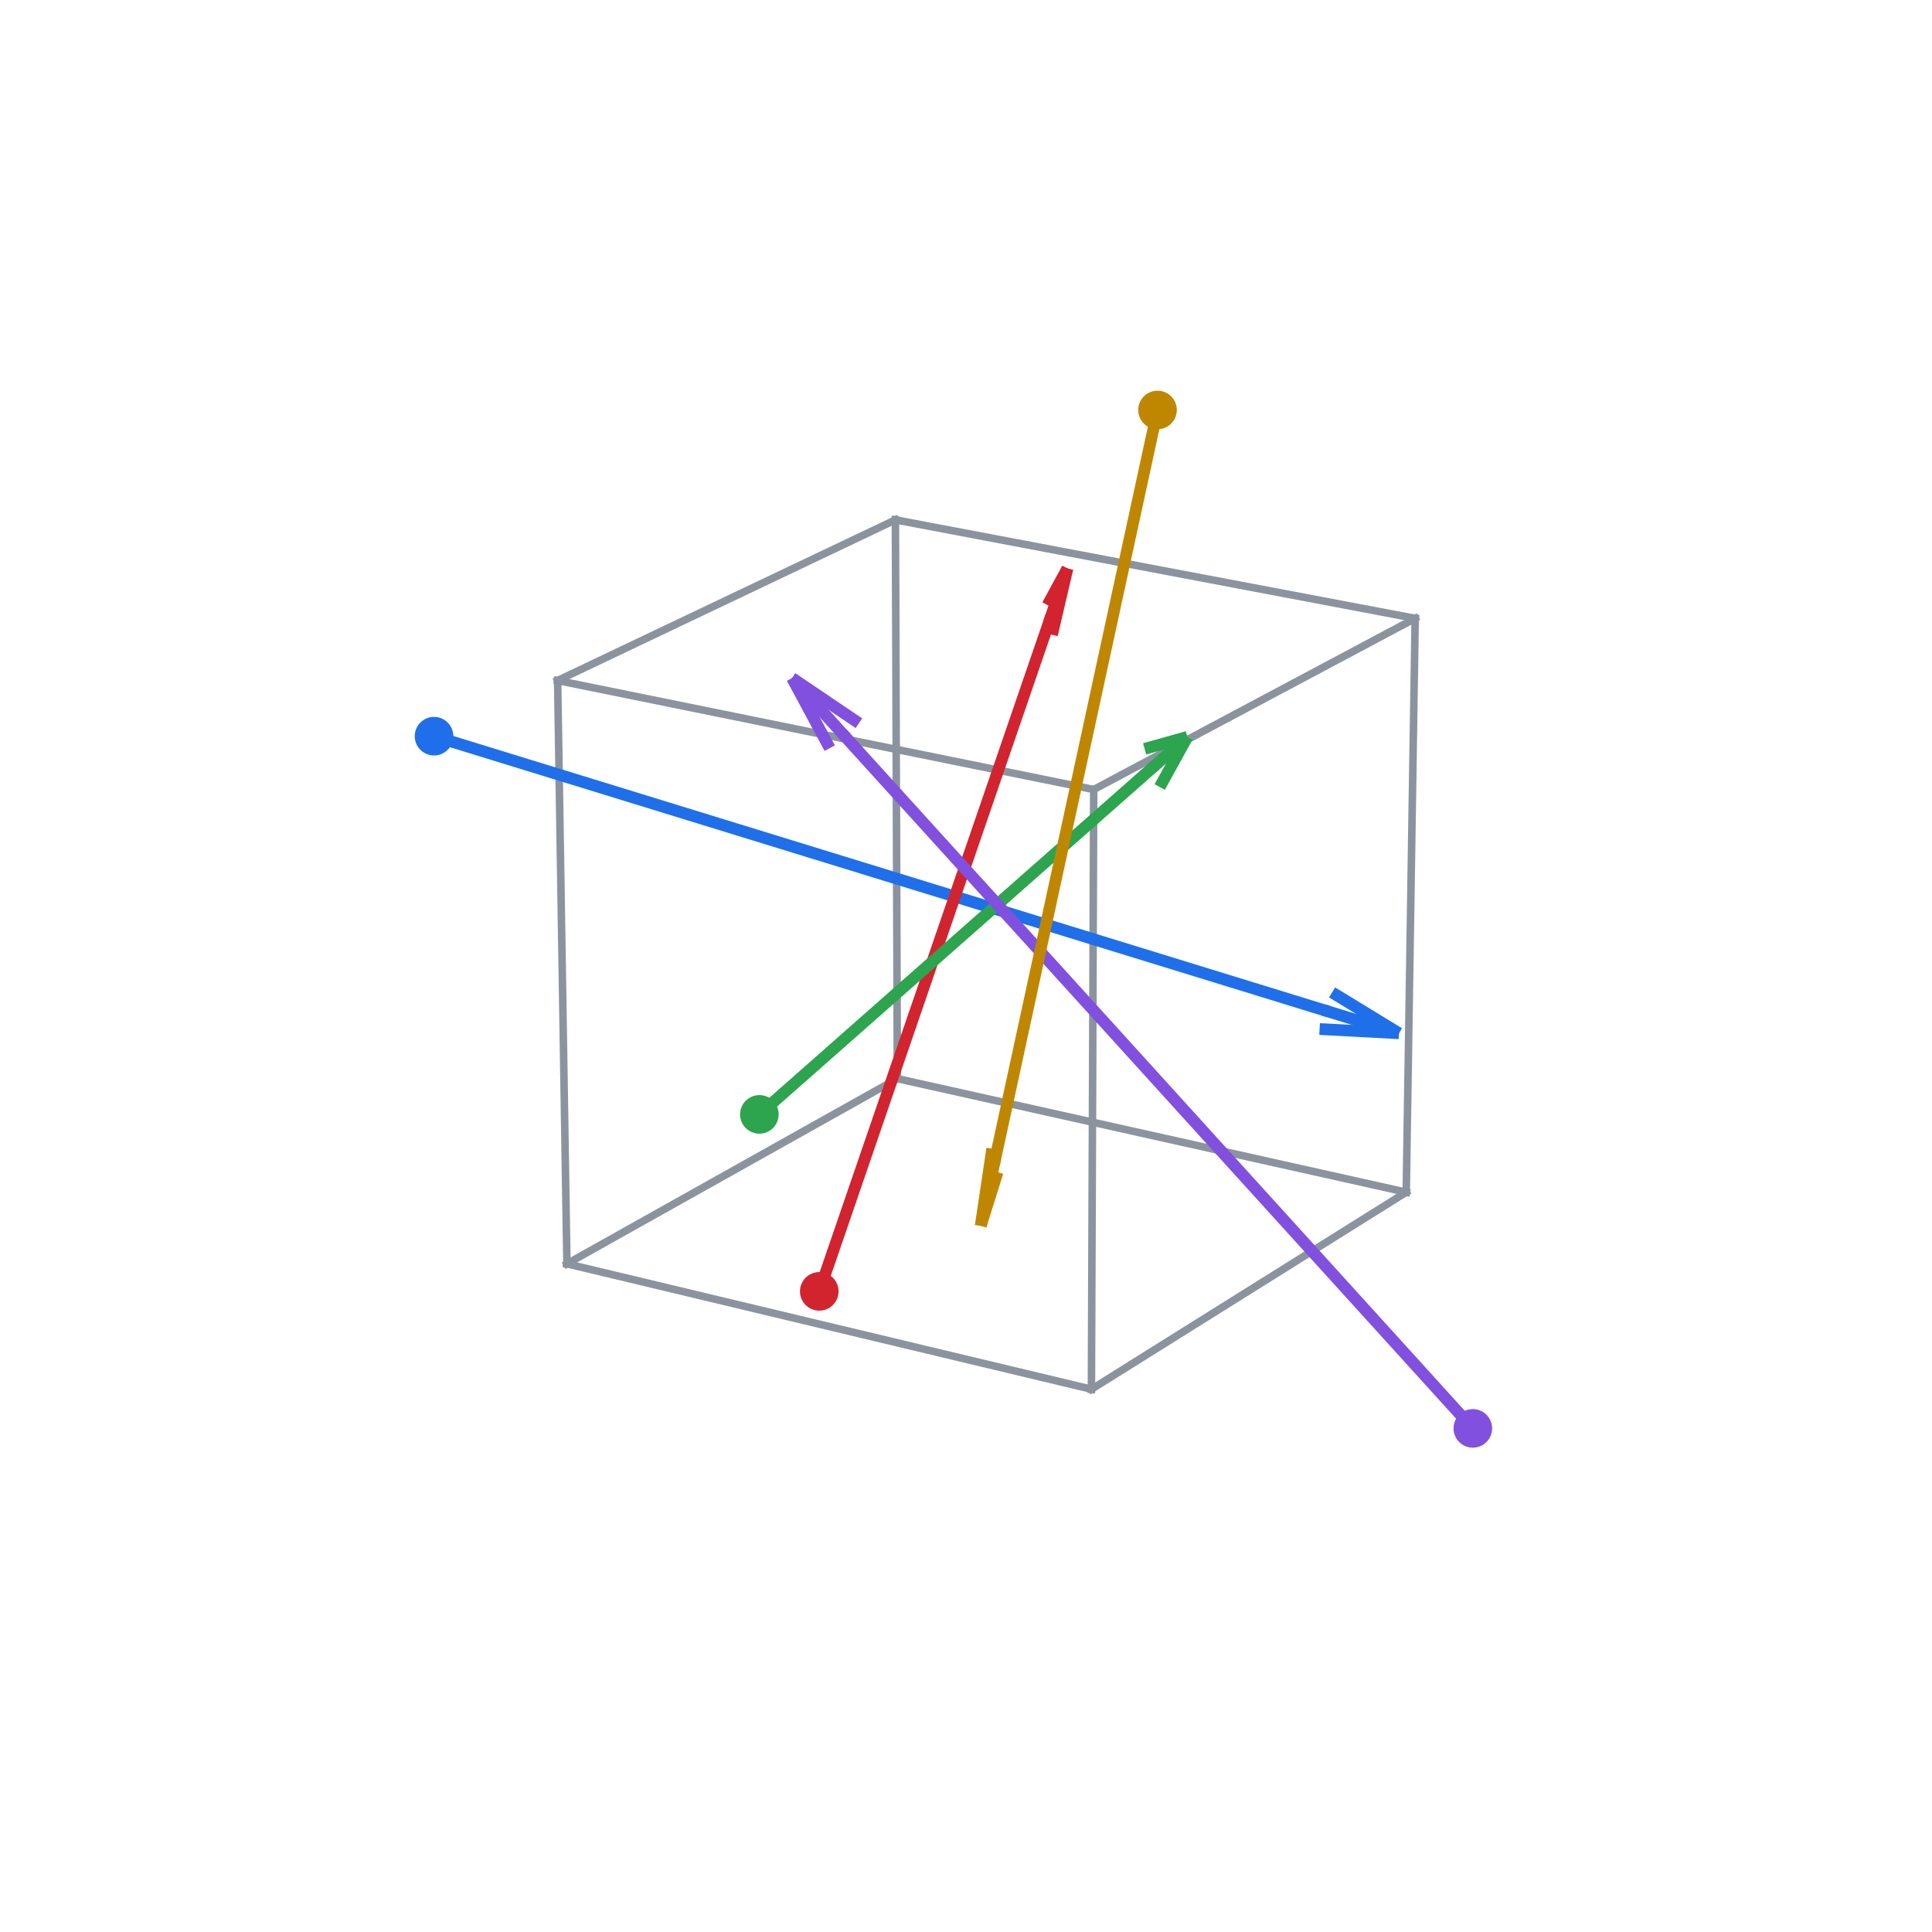
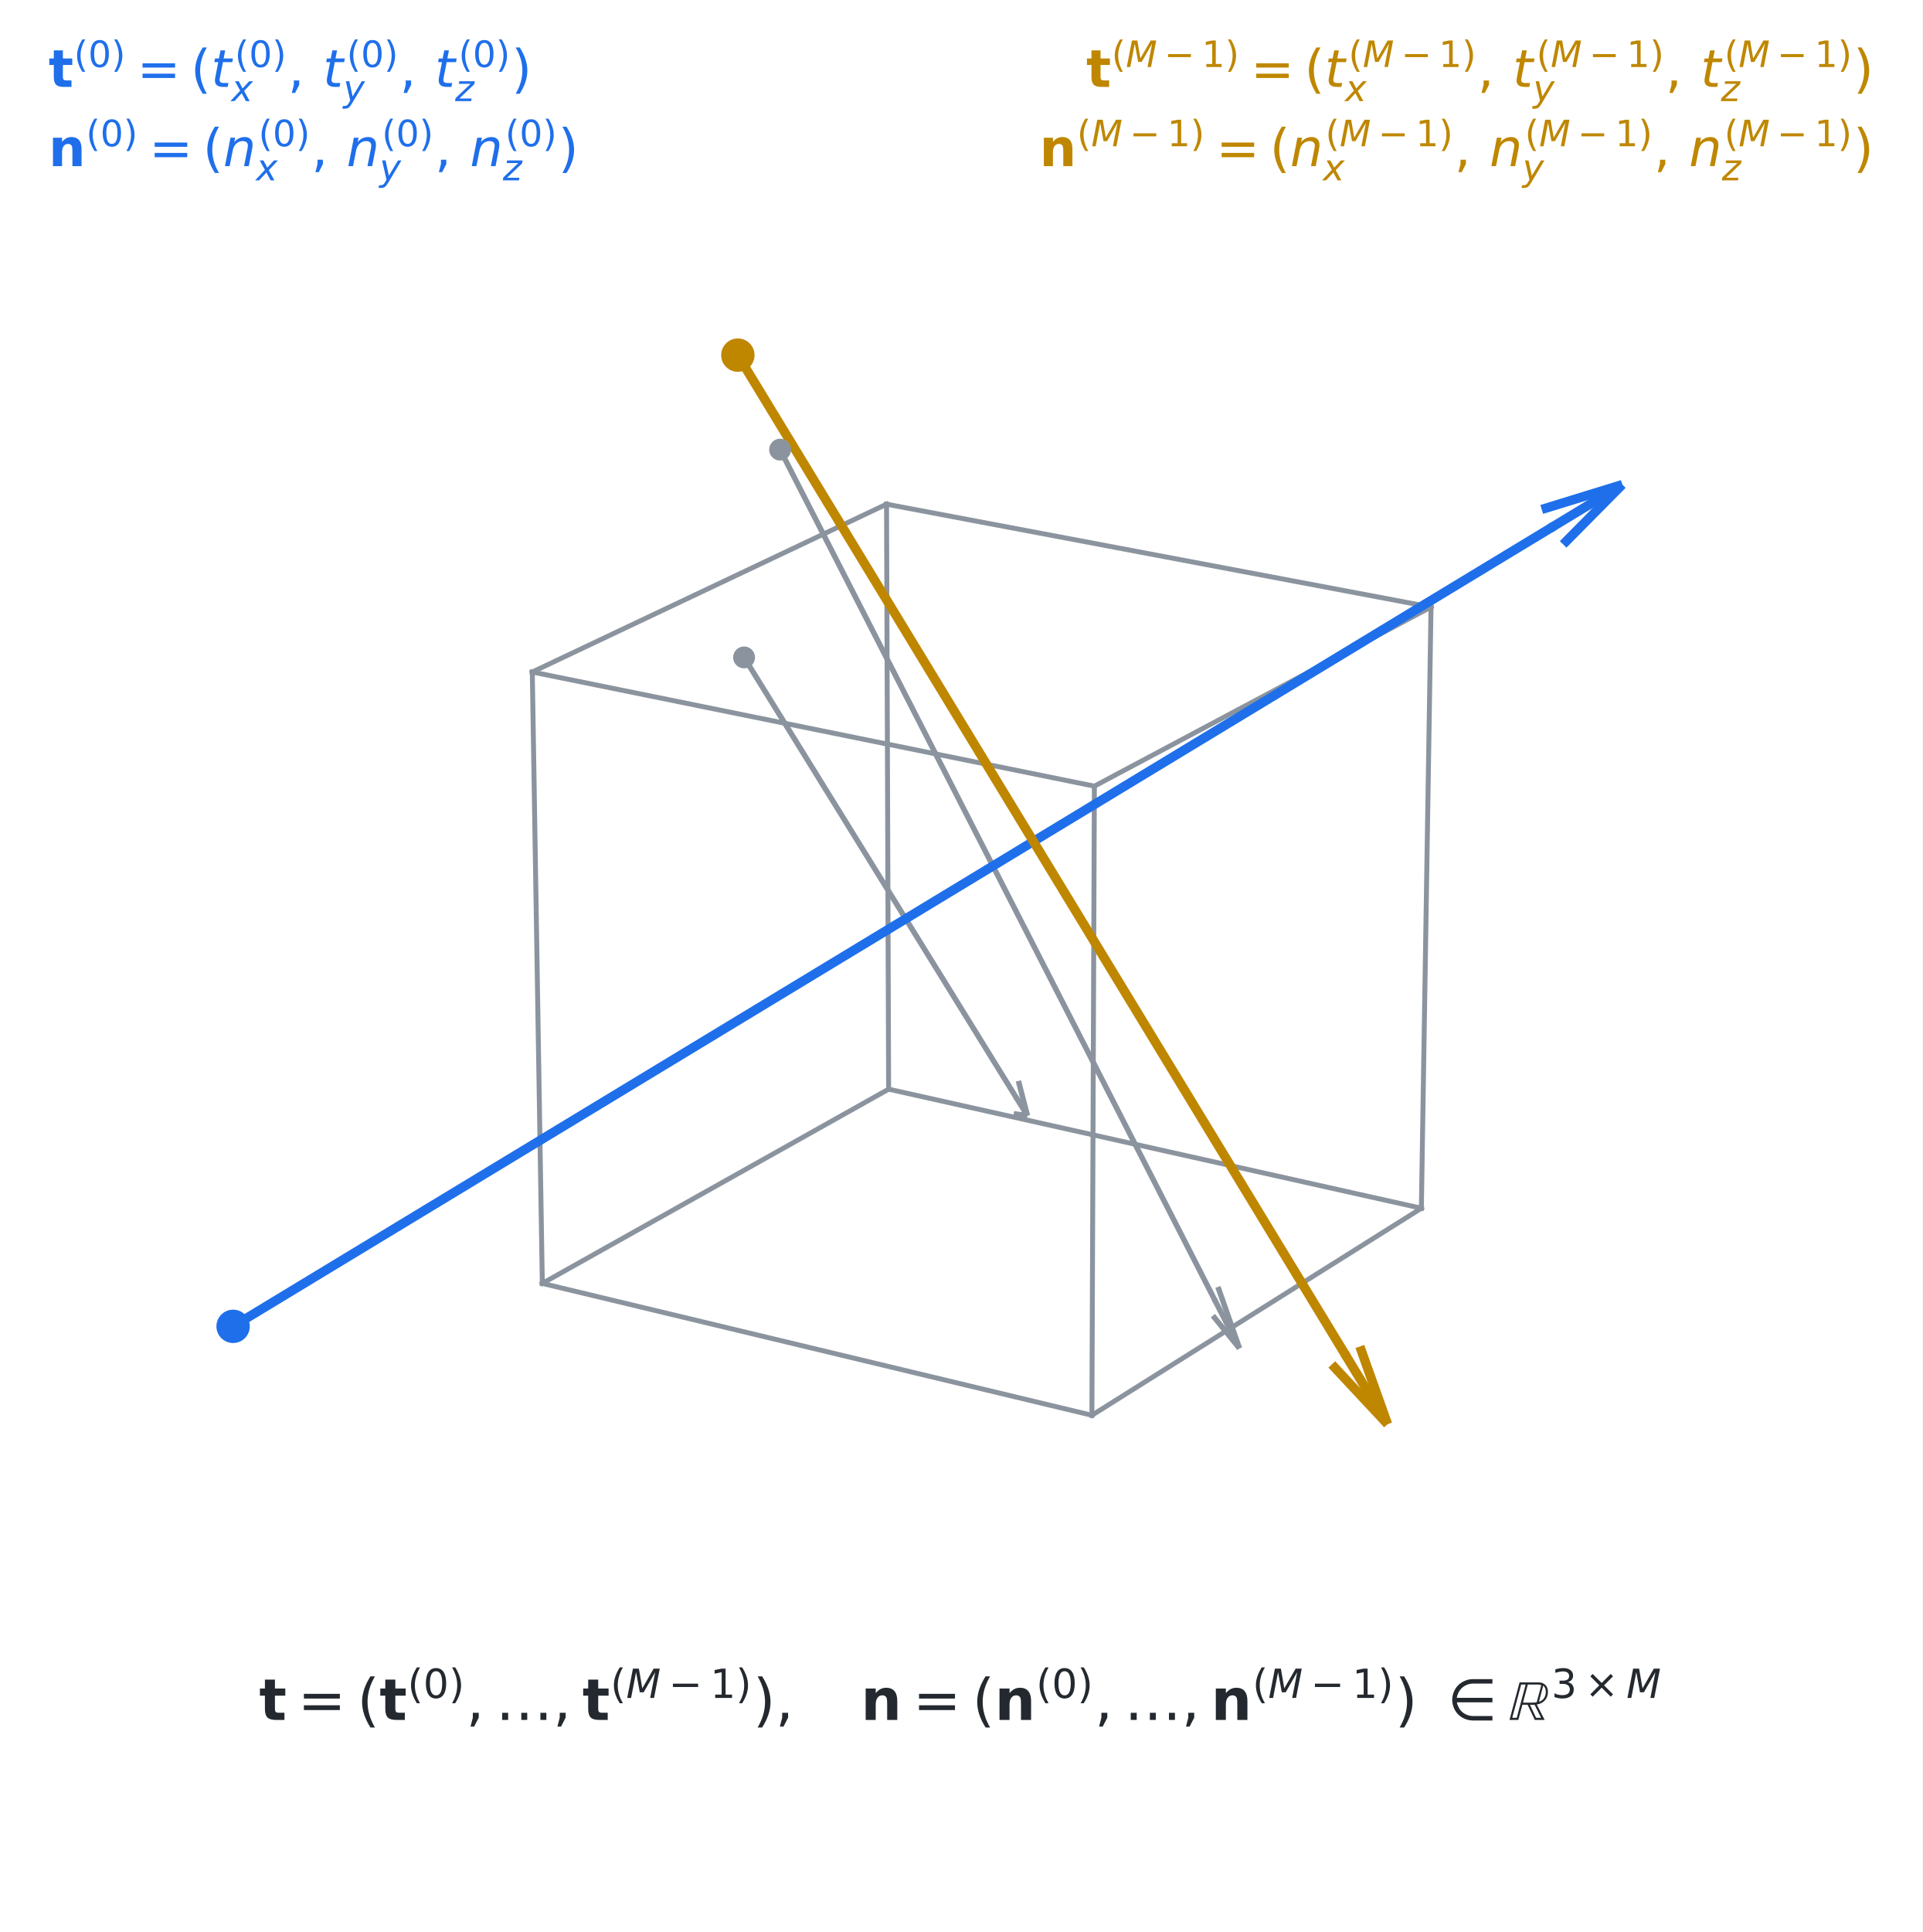
- <svg xmlns="http://www.w3.org/2000/svg" xmlns:xlink="http://www.w3.org/1999/xlink" width="230.616pt" height="230.616pt" viewBox="0 0 230.616 230.616" version="1.1">
+ <svg xmlns="http://www.w3.org/2000/svg" xmlns:xlink="http://www.w3.org/1999/xlink" width="351.36pt" height="353.045pt" viewBox="0 0 351.36 353.045" version="1.1">
  <defs>
    <style type="text/css">*{stroke-linejoin: round; stroke-linecap: butt}</style>
  </defs>
  <g id="figure_1">
    <g id="patch_1">
-       <path d="M 0 230.616  L 230.616 230.616  L 230.616 0  L 0 0  z " style="fill: #ffffff" />
+       <path d="M 0 353.045  L 351.36 353.045  L 351.36 0  L 0 0  z " style="fill: #ffffff" />
    </g>
    <g id="patch_2">
-       <path d="M 7.2 223.416  L 223.416 223.416  L 223.416 7.2  L 7.2 7.2  z " style="fill: #ffffff" />
+       <path d="M 7.2 345.845  L 344.16 345.845  L 344.16 8.885  L 7.2 8.885  z " style="fill: #ffffff" />
    </g>
    <g id="axes_1">
      <g id="line2d_1">
-         <path d="M 67.672 150.856  L 130.279 165.827  " clip-path="url(#p91def1588c)" style="fill: none; stroke: #8b949e; stroke-width: 0.9; stroke-linecap: square" />
+         <path d="M 99.127 234.525  L 199.581 258.623  " clip-path="url(#p00828c016a)" style="fill: none; stroke: #8b949e; stroke-width: 0.9; stroke-linecap: square" />
      </g>
      <g id="line2d_2">
-         <path d="M 67.672 150.856  L 107.114 128.753  " clip-path="url(#p91def1588c)" style="fill: none; stroke: #8b949e; stroke-width: 0.9; stroke-linecap: square" />
+         <path d="M 99.127 234.525  L 162.426 199.031  " clip-path="url(#p00828c016a)" style="fill: none; stroke: #8b949e; stroke-width: 0.9; stroke-linecap: square" />
      </g>
      <g id="line2d_3">
-         <path d="M 67.672 150.856  L 66.562 81.232  " clip-path="url(#p91def1588c)" style="fill: none; stroke: #8b949e; stroke-width: 0.9; stroke-linecap: square" />
+         <path d="M 99.127 234.525  L 97.294 122.8  " clip-path="url(#p00828c016a)" style="fill: none; stroke: #8b949e; stroke-width: 0.9; stroke-linecap: square" />
      </g>
      <g id="line2d_4">
-         <path d="M 66.562 81.232  L 130.552 94.244  " clip-path="url(#p91def1588c)" style="fill: none; stroke: #8b949e; stroke-width: 0.9; stroke-linecap: square" />
+         <path d="M 97.294 122.8  L 200.033 143.659  " clip-path="url(#p00828c016a)" style="fill: none; stroke: #8b949e; stroke-width: 0.9; stroke-linecap: square" />
      </g>
      <g id="line2d_5">
-         <path d="M 66.562 81.232  L 106.882 62.054  " clip-path="url(#p91def1588c)" style="fill: none; stroke: #8b949e; stroke-width: 0.9; stroke-linecap: square" />
+         <path d="M 97.294 122.8  L 162.043 92.134  " clip-path="url(#p00828c016a)" style="fill: none; stroke: #8b949e; stroke-width: 0.9; stroke-linecap: square" />
      </g>
      <g id="line2d_6">
-         <path d="M 107.114 128.753  L 106.882 62.054  " clip-path="url(#p91def1588c)" style="fill: none; stroke: #8b949e; stroke-width: 0.9; stroke-linecap: square" />
+         <path d="M 162.426 199.031  L 162.043 92.134  " clip-path="url(#p00828c016a)" style="fill: none; stroke: #8b949e; stroke-width: 0.9; stroke-linecap: square" />
      </g>
      <g id="line2d_7">
-         <path d="M 107.114 128.753  L 167.857 142.31  " clip-path="url(#p91def1588c)" style="fill: none; stroke: #8b949e; stroke-width: 0.9; stroke-linecap: square" />
+         <path d="M 162.426 199.031  L 259.802 220.79  " clip-path="url(#p00828c016a)" style="fill: none; stroke: #8b949e; stroke-width: 0.9; stroke-linecap: square" />
      </g>
      <g id="line2d_8">
-         <path d="M 130.279 165.827  L 167.857 142.31  " clip-path="url(#p91def1588c)" style="fill: none; stroke: #8b949e; stroke-width: 0.9; stroke-linecap: square" />
+         <path d="M 199.581 258.623  L 259.802 220.79  " clip-path="url(#p00828c016a)" style="fill: none; stroke: #8b949e; stroke-width: 0.9; stroke-linecap: square" />
      </g>
      <g id="line2d_9">
-         <path d="M 130.279 165.827  L 130.552 94.244  " clip-path="url(#p91def1588c)" style="fill: none; stroke: #8b949e; stroke-width: 0.9; stroke-linecap: square" />
+         <path d="M 199.581 258.623  L 200.033 143.659  " clip-path="url(#p00828c016a)" style="fill: none; stroke: #8b949e; stroke-width: 0.9; stroke-linecap: square" />
      </g>
      <g id="line2d_10">
-         <path d="M 106.882 62.054  L 168.925 73.812  " clip-path="url(#p91def1588c)" style="fill: none; stroke: #8b949e; stroke-width: 0.9; stroke-linecap: square" />
+         <path d="M 162.043 92.134  L 261.566 110.925  " clip-path="url(#p00828c016a)" style="fill: none; stroke: #8b949e; stroke-width: 0.9; stroke-linecap: square" />
      </g>
      <g id="line2d_11">
-         <path d="M 130.552 94.244  L 168.925 73.812  " clip-path="url(#p91def1588c)" style="fill: none; stroke: #8b949e; stroke-width: 0.9; stroke-linecap: square" />
+         <path d="M 200.033 143.659  L 261.566 110.925  " clip-path="url(#p00828c016a)" style="fill: none; stroke: #8b949e; stroke-width: 0.9; stroke-linecap: square" />
      </g>
      <g id="line2d_12">
-         <path d="M 167.857 142.31  L 168.925 73.812  " clip-path="url(#p91def1588c)" style="fill: none; stroke: #8b949e; stroke-width: 0.9; stroke-linecap: square" />
+         <path d="M 259.802 220.79  L 261.566 110.925  " clip-path="url(#p00828c016a)" style="fill: none; stroke: #8b949e; stroke-width: 0.9; stroke-linecap: square" />
+       </g>
+       <g id="Line3DCollection_1">
+         <path d="M 187.795 203.877  L 185.648 200.405  " clip-path="url(#p00828c016a)" style="fill: none; stroke: #8b949e" />
+         <path d="M 187.795 203.877  L 185.294 203.53  " clip-path="url(#p00828c016a)" style="fill: none; stroke: #8b949e" />
+         <path d="M 187.795 203.877  L 186.148 197.521  " clip-path="url(#p00828c016a)" style="fill: none; stroke: #8b949e" />
+       </g>
+       <g id="line2d_13">
+         <path d="M 142.591 82.164  L 222.003 237.491  " clip-path="url(#p00828c016a)" style="fill: none; stroke: #8b949e; stroke-linecap: square" />
+       </g>
+       <g id="line2d_14">
+         <path d="M 136.007 120.134  L 185.648 200.405  " clip-path="url(#p00828c016a)" style="fill: none; stroke: #8b949e; stroke-linecap: square" />
+       </g>
+       <g id="line2d_15">
+         <path d="M 42.607 242.37  L 283.311 96.56  " clip-path="url(#p00828c016a)" style="fill: none; stroke: #1f6feb; stroke-width: 1.7; stroke-linecap: square" />
+       </g>
+       <g id="line2d_16">
+         <path d="M 134.867 64.896  L 245.721 247.249  " clip-path="url(#p00828c016a)" style="fill: none; stroke: #bf8700; stroke-width: 1.7; stroke-linecap: square" />
+       </g>
+       <g id="text_1">
+         <g style="fill: #1f6feb" transform="translate(8.8848 15.94) scale(0.095 -0.095)">
+           <defs>
+             <path id="DejaVuSans-Bold-74" d="M 1759 4494  L 1759 3500  L 2913 3500  L 2913 2700  L 1759 2700  L 1759 1216  Q 1759 972 1856 886  Q 1953 800 2241 800  L 2816 800  L 2816 0  L 1856 0  Q 1194 0 917 276  Q 641 553 641 1216  L 641 2700  L 84 2700  L 84 3500  L 641 3500  L 641 4494  L 1759 4494  z " transform="scale(0.015625)" />
+             <path id="DejaVuSans-28" d="M 1984 4856  Q 1566 4138 1362 3434  Q 1159 2731 1159 2009  Q 1159 1288 1364 580  Q 1569 -128 1984 -844  L 1484 -844  Q 1016 -109 783 600  Q 550 1309 550 2009  Q 550 2706 781 3412  Q 1013 4119 1484 4856  L 1984 4856  z " transform="scale(0.015625)" />
+             <path id="DejaVuSans-30" d="M 2034 4250  Q 1547 4250 1301 3770  Q 1056 3291 1056 2328  Q 1056 1369 1301 889  Q 1547 409 2034 409  Q 2525 409 2770 889  Q 3016 1369 3016 2328  Q 3016 3291 2770 3770  Q 2525 4250 2034 4250  z M 2034 4750  Q 2819 4750 3233 4129  Q 3647 3509 3647 2328  Q 3647 1150 3233 529  Q 2819 -91 2034 -91  Q 1250 -91 836 529  Q 422 1150 422 2328  Q 422 3509 836 4129  Q 1250 4750 2034 4750  z " transform="scale(0.015625)" />
+             <path id="DejaVuSans-29" d="M 513 4856  L 1013 4856  Q 1481 4119 1714 3412  Q 1947 2706 1947 2009  Q 1947 1309 1714 600  Q 1481 -109 1013 -844  L 513 -844  Q 928 -128 1133 580  Q 1338 1288 1338 2009  Q 1338 2731 1133 3434  Q 928 4138 513 4856  z " transform="scale(0.015625)" />
+             <path id="DejaVuSans-3d" d="M 678 2906  L 4684 2906  L 4684 2381  L 678 2381  L 678 2906  z M 678 1631  L 4684 1631  L 4684 1100  L 678 1100  L 678 1631  z " transform="scale(0.015625)" />
+             <path id="DejaVuSans-Oblique-74" d="M 2706 3500  L 2619 3053  L 1472 3053  L 1100 1153  Q 1081 1047 1072 975  Q 1063 903 1063 863  Q 1063 663 1183 572  Q 1303 481 1569 481  L 2150 481  L 2053 0  L 1503 0  Q 991 0 739 200  Q 488 400 488 806  Q 488 878 497 964  Q 506 1050 525 1153  L 897 3053  L 409 3053  L 500 3500  L 978 3500  L 1172 4494  L 1747 4494  L 1556 3500  L 2706 3500  z " transform="scale(0.015625)" />
+             <path id="DejaVuSans-Oblique-78" d="M 3841 3500  L 2234 1784  L 3219 0  L 2559 0  L 1819 1388  L 531 0  L -166 0  L 1556 1844  L 641 3500  L 1300 3500  L 1972 2234  L 3144 3500  L 3841 3500  z " transform="scale(0.015625)" />
+             <path id="DejaVuSans-2c" d="M 750 794  L 1409 794  L 1409 256  L 897 -744  L 494 -744  L 750 256  L 750 794  z " transform="scale(0.015625)" />
+             <path id="DejaVuSans-Oblique-79" d="M 1588 -325  Q 1188 -997 936 -1164  Q 684 -1331 294 -1331  L -159 -1331  L -63 -850  L 269 -850  Q 509 -850 678 -719  Q 847 -588 1056 -206  L 1234 128  L 459 3500  L 1069 3500  L 1650 819  L 3256 3500  L 3859 3500  L 1588 -325  z " transform="scale(0.015625)" />
+             <path id="DejaVuSans-Oblique-7a" d="M 744 3500  L 3475 3500  L 3372 2975  L 738 459  L 2913 459  L 2822 0  L -19 0  L 84 525  L 2719 3041  L 653 3041  L 744 3500  z " transform="scale(0.015625)" />
+           </defs>
+           <use xlink:href="#DejaVuSans-Bold-74" transform="translate(0 0.60625)" />
+           <use xlink:href="#DejaVuSans-28" transform="translate(48.75977 38.8875) scale(0.7)" />
+           <use xlink:href="#DejaVuSans-30" transform="translate(76.06934 38.8875) scale(0.7)" />
+           <use xlink:href="#DejaVuSans-29" transform="translate(120.6055 38.8875) scale(0.7)" />
+           <use xlink:href="#DejaVuSans-3d" transform="translate(170.1318 0.60625)" />
+           <use xlink:href="#DejaVuSans-28" transform="translate(273.4033 0.60625)" />
+           <use xlink:href="#DejaVuSans-Oblique-74" transform="translate(312.417 0.60625)" />
+           <use xlink:href="#DejaVuSans-28" transform="translate(358.2665 38.8875) scale(0.7)" />
+           <use xlink:href="#DejaVuSans-30" transform="translate(385.5761 38.8875) scale(0.7)" />
+           <use xlink:href="#DejaVuSans-29" transform="translate(430.1122 38.8875) scale(0.7)" />
+           <use xlink:href="#DejaVuSans-Oblique-78" transform="translate(351.626 -26.7375) scale(0.7)" />
+           <use xlink:href="#DejaVuSans-2c" transform="translate(460.1561 0.60625)" />
+           <use xlink:href="#DejaVuSans-Oblique-74" transform="translate(527.6614 0.60625)" />
+           <use xlink:href="#DejaVuSans-28" transform="translate(573.5109 38.8875) scale(0.7)" />
+           <use xlink:href="#DejaVuSans-30" transform="translate(600.8204 38.8875) scale(0.7)" />
+           <use xlink:href="#DejaVuSans-29" transform="translate(645.3566 38.8875) scale(0.7)" />
+           <use xlink:href="#DejaVuSans-Oblique-79" transform="translate(566.8703 -26.7375) scale(0.7)" />
+           <use xlink:href="#DejaVuSans-2c" transform="translate(675.4005 0.60625)" />
+           <use xlink:href="#DejaVuSans-Oblique-74" transform="translate(742.9057 0.60625)" />
+           <use xlink:href="#DejaVuSans-28" transform="translate(788.7552 38.8875) scale(0.7)" />
+           <use xlink:href="#DejaVuSans-30" transform="translate(816.0648 38.8875) scale(0.7)" />
+           <use xlink:href="#DejaVuSans-29" transform="translate(860.6009 38.8875) scale(0.7)" />
+           <use xlink:href="#DejaVuSans-Oblique-7a" transform="translate(782.1147 -26.7375) scale(0.7)" />
+           <use xlink:href="#DejaVuSans-29" transform="translate(890.6449 0.60625)" />
+         </g>
+         <g style="fill: #1f6feb" transform="translate(8.8848 30.418) scale(0.095 -0.095)">
+           <defs>
+             <path id="DejaVuSans-Bold-6e" d="M 4056 2131  L 4056 0  L 2931 0  L 2931 347  L 2931 1631  Q 2931 2084 2911 2256  Q 2891 2428 2841 2509  Q 2775 2619 2662 2680  Q 2550 2741 2406 2741  Q 2056 2741 1856 2470  Q 1656 2200 1656 1722  L 1656 0  L 538 0  L 538 3500  L 1656 3500  L 1656 2988  Q 1909 3294 2193 3439  Q 2478 3584 2822 3584  Q 3428 3584 3742 3212  Q 4056 2841 4056 2131  z " transform="scale(0.015625)" />
+             <path id="DejaVuSans-Oblique-6e" d="M 3566 2113  L 3156 0  L 2578 0  L 2988 2091  Q 3016 2238 3031 2350  Q 3047 2463 3047 2528  Q 3047 2791 2881 2937  Q 2716 3084 2419 3084  Q 1956 3084 1622 2776  Q 1288 2469 1184 1941  L 800 0  L 225 0  L 903 3500  L 1478 3500  L 1363 2950  Q 1603 3253 1940 3418  Q 2278 3584 2650 3584  Q 3113 3584 3367 3334  Q 3622 3084 3622 2631  Q 3622 2519 3608 2391  Q 3594 2263 3566 2113  z " transform="scale(0.015625)" />
+           </defs>
+           <use xlink:href="#DejaVuSans-Bold-6e" transform="translate(0 0.60625)" />
+           <use xlink:href="#DejaVuSans-28" transform="translate(72.14844 38.8875) scale(0.7)" />
+           <use xlink:href="#DejaVuSans-30" transform="translate(99.45801 38.8875) scale(0.7)" />
+           <use xlink:href="#DejaVuSans-29" transform="translate(143.9941 38.8875) scale(0.7)" />
+           <use xlink:href="#DejaVuSans-3d" transform="translate(193.5205 0.60625)" />
+           <use xlink:href="#DejaVuSans-28" transform="translate(296.792 0.60625)" />
+           <use xlink:href="#DejaVuSans-Oblique-6e" transform="translate(335.8057 0.60625)" />
+           <use xlink:href="#DejaVuSans-28" transform="translate(403.8345 38.8875) scale(0.7)" />
+           <use xlink:href="#DejaVuSans-30" transform="translate(431.144 38.8875) scale(0.7)" />
+           <use xlink:href="#DejaVuSans-29" transform="translate(475.6802 38.8875) scale(0.7)" />
+           <use xlink:href="#DejaVuSans-Oblique-78" transform="translate(399.1846 -26.7375) scale(0.7)" />
+           <use xlink:href="#DejaVuSans-2c" transform="translate(505.7241 0.60625)" />
+           <use xlink:href="#DejaVuSans-Oblique-6e" transform="translate(573.2293 0.60625)" />
+           <use xlink:href="#DejaVuSans-28" transform="translate(641.2581 38.8875) scale(0.7)" />
+           <use xlink:href="#DejaVuSans-30" transform="translate(668.5677 38.8875) scale(0.7)" />
+           <use xlink:href="#DejaVuSans-29" transform="translate(713.1038 38.8875) scale(0.7)" />
+           <use xlink:href="#DejaVuSans-Oblique-79" transform="translate(636.6082 -26.7375) scale(0.7)" />
+           <use xlink:href="#DejaVuSans-2c" transform="translate(743.1478 0.60625)" />
+           <use xlink:href="#DejaVuSans-Oblique-6e" transform="translate(810.653 0.60625)" />
+           <use xlink:href="#DejaVuSans-28" transform="translate(878.6818 38.8875) scale(0.7)" />
+           <use xlink:href="#DejaVuSans-30" transform="translate(905.9914 38.8875) scale(0.7)" />
+           <use xlink:href="#DejaVuSans-29" transform="translate(950.5275 38.8875) scale(0.7)" />
+           <use xlink:href="#DejaVuSans-Oblique-7a" transform="translate(874.0319 -26.7375) scale(0.7)" />
+           <use xlink:href="#DejaVuSans-29" transform="translate(980.5714 0.60625)" />
+         </g>
+       </g>
+       <g id="text_2">
+         <g style="fill: #bf8700" transform="translate(198.5502 15.94) scale(0.095 -0.095)">
+           <defs>
+             <path id="DejaVuSans-Oblique-4d" d="M 1081 4666  L 2028 4666  L 2572 1522  L 4378 4666  L 5350 4666  L 4441 0  L 3828 0  L 4622 4091  L 2791 897  L 2175 897  L 1581 4103  L 788 0  L 172 0  L 1081 4666  z " transform="scale(0.015625)" />
+             <path id="DejaVuSans-2212" d="M 678 2272  L 4684 2272  L 4684 1741  L 678 1741  L 678 2272  z " transform="scale(0.015625)" />
+             <path id="DejaVuSans-31" d="M 794 531  L 1825 531  L 1825 4091  L 703 3866  L 703 4441  L 1819 4666  L 2450 4666  L 2450 531  L 3481 531  L 3481 0  L 794 0  L 794 531  z " transform="scale(0.015625)" />
+           </defs>
+           <use xlink:href="#DejaVuSans-Bold-74" transform="translate(0 0.60625)" />
+           <use xlink:href="#DejaVuSans-28" transform="translate(48.75977 38.8875) scale(0.7)" />
+           <use xlink:href="#DejaVuSans-Oblique-4d" transform="translate(76.06934 38.8875) scale(0.7)" />
+           <use xlink:href="#DejaVuSans-2212" transform="translate(150.1025 38.8875) scale(0.7)" />
+           <use xlink:href="#DejaVuSans-31" transform="translate(222.3926 38.8875) scale(0.7)" />
+           <use xlink:href="#DejaVuSans-29" transform="translate(266.9287 38.8875) scale(0.7)" />
+           <use xlink:href="#DejaVuSans-3d" transform="translate(316.4551 0.60625)" />
+           <use xlink:href="#DejaVuSans-28" transform="translate(419.7266 0.60625)" />
+           <use xlink:href="#DejaVuSans-Oblique-74" transform="translate(458.7402 0.60625)" />
+           <use xlink:href="#DejaVuSans-28" transform="translate(504.5897 38.8875) scale(0.7)" />
+           <use xlink:href="#DejaVuSans-Oblique-4d" transform="translate(531.8993 38.8875) scale(0.7)" />
+           <use xlink:href="#DejaVuSans-2212" transform="translate(605.9325 38.8875) scale(0.7)" />
+           <use xlink:href="#DejaVuSans-31" transform="translate(678.2226 38.8875) scale(0.7)" />
+           <use xlink:href="#DejaVuSans-29" transform="translate(722.7587 38.8875) scale(0.7)" />
+           <use xlink:href="#DejaVuSans-Oblique-78" transform="translate(497.9492 -26.7375) scale(0.7)" />
+           <use xlink:href="#DejaVuSans-2c" transform="translate(752.8026 0.60625)" />
+           <use xlink:href="#DejaVuSans-Oblique-74" transform="translate(820.3078 0.60625)" />
+           <use xlink:href="#DejaVuSans-28" transform="translate(866.1573 38.8875) scale(0.7)" />
+           <use xlink:href="#DejaVuSans-Oblique-4d" transform="translate(893.4669 38.8875) scale(0.7)" />
+           <use xlink:href="#DejaVuSans-2212" transform="translate(967.5001 38.8875) scale(0.7)" />
+           <use xlink:href="#DejaVuSans-31" transform="translate(1039.79 38.8875) scale(0.7)" />
+           <use xlink:href="#DejaVuSans-29" transform="translate(1084.326 38.8875) scale(0.7)" />
+           <use xlink:href="#DejaVuSans-Oblique-79" transform="translate(859.5168 -26.7375) scale(0.7)" />
+           <use xlink:href="#DejaVuSans-2c" transform="translate(1114.37 0.60625)" />
+           <use xlink:href="#DejaVuSans-Oblique-74" transform="translate(1181.875 0.60625)" />
+           <use xlink:href="#DejaVuSans-28" transform="translate(1227.725 38.8875) scale(0.7)" />
+           <use xlink:href="#DejaVuSans-Oblique-4d" transform="translate(1255.035 38.8875) scale(0.7)" />
+           <use xlink:href="#DejaVuSans-2212" transform="translate(1329.068 38.8875) scale(0.7)" />
+           <use xlink:href="#DejaVuSans-31" transform="translate(1401.358 38.8875) scale(0.7)" />
+           <use xlink:href="#DejaVuSans-29" transform="translate(1445.894 38.8875) scale(0.7)" />
+           <use xlink:href="#DejaVuSans-Oblique-7a" transform="translate(1221.084 -26.7375) scale(0.7)" />
+           <use xlink:href="#DejaVuSans-29" transform="translate(1475.938 0.60625)" />
+         </g>
+         <g style="fill: #bf8700" transform="translate(190.0002 30.418) scale(0.095 -0.095)">
+           <use xlink:href="#DejaVuSans-Bold-6e" transform="translate(0 0.60625)" />
+           <use xlink:href="#DejaVuSans-28" transform="translate(72.14844 38.8875) scale(0.7)" />
+           <use xlink:href="#DejaVuSans-Oblique-4d" transform="translate(99.45801 38.8875) scale(0.7)" />
+           <use xlink:href="#DejaVuSans-2212" transform="translate(173.4912 38.8875) scale(0.7)" />
+           <use xlink:href="#DejaVuSans-31" transform="translate(245.7812 38.8875) scale(0.7)" />
+           <use xlink:href="#DejaVuSans-29" transform="translate(290.3174 38.8875) scale(0.7)" />
+           <use xlink:href="#DejaVuSans-3d" transform="translate(339.8438 0.60625)" />
+           <use xlink:href="#DejaVuSans-28" transform="translate(443.1152 0.60625)" />
+           <use xlink:href="#DejaVuSans-Oblique-6e" transform="translate(482.1289 0.60625)" />
+           <use xlink:href="#DejaVuSans-28" transform="translate(550.1577 38.8875) scale(0.7)" />
+           <use xlink:href="#DejaVuSans-Oblique-4d" transform="translate(577.4673 38.8875) scale(0.7)" />
+           <use xlink:href="#DejaVuSans-2212" transform="translate(651.5005 38.8875) scale(0.7)" />
+           <use xlink:href="#DejaVuSans-31" transform="translate(723.7905 38.8875) scale(0.7)" />
+           <use xlink:href="#DejaVuSans-29" transform="translate(768.3267 38.8875) scale(0.7)" />
+           <use xlink:href="#DejaVuSans-Oblique-78" transform="translate(545.5078 -26.7375) scale(0.7)" />
+           <use xlink:href="#DejaVuSans-2c" transform="translate(798.3706 0.60625)" />
+           <use xlink:href="#DejaVuSans-Oblique-6e" transform="translate(865.8758 0.60625)" />
+           <use xlink:href="#DejaVuSans-28" transform="translate(933.9046 38.8875) scale(0.7)" />
+           <use xlink:href="#DejaVuSans-Oblique-4d" transform="translate(961.2142 38.8875) scale(0.7)" />
+           <use xlink:href="#DejaVuSans-2212" transform="translate(1035.247 38.8875) scale(0.7)" />
+           <use xlink:href="#DejaVuSans-31" transform="translate(1107.537 38.8875) scale(0.7)" />
+           <use xlink:href="#DejaVuSans-29" transform="translate(1152.074 38.8875) scale(0.7)" />
+           <use xlink:href="#DejaVuSans-Oblique-79" transform="translate(929.2547 -26.7375) scale(0.7)" />
+           <use xlink:href="#DejaVuSans-2c" transform="translate(1182.117 0.60625)" />
+           <use xlink:href="#DejaVuSans-Oblique-6e" transform="translate(1249.623 0.60625)" />
+           <use xlink:href="#DejaVuSans-28" transform="translate(1317.652 38.8875) scale(0.7)" />
+           <use xlink:href="#DejaVuSans-Oblique-4d" transform="translate(1344.961 38.8875) scale(0.7)" />
+           <use xlink:href="#DejaVuSans-2212" transform="translate(1418.994 38.8875) scale(0.7)" />
+           <use xlink:href="#DejaVuSans-31" transform="translate(1491.284 38.8875) scale(0.7)" />
+           <use xlink:href="#DejaVuSans-29" transform="translate(1535.82 38.8875) scale(0.7)" />
+           <use xlink:href="#DejaVuSans-Oblique-7a" transform="translate(1313.002 -26.7375) scale(0.7)" />
+           <use xlink:href="#DejaVuSans-29" transform="translate(1565.864 0.60625)" />
+         </g>
+       </g>
+       <g id="text_3">
+         <g style="fill: #24292f" transform="translate(47.37 314.3559) scale(0.105 -0.105)">
+           <defs>
+             <path id="DejaVuSans-2026" d="M 2869 794  L 3531 794  L 3531 0  L 2869 0  L 2869 794  z M 4997 794  L 5663 794  L 5663 0  L 4997 0  L 4997 794  z M 738 794  L 1403 794  L 1403 0  L 738 0  L 738 794  z " transform="scale(0.015625)" />
+             <path id="DejaVuSans-2208" d="M 1072 1959  Q 1094 1728 1291 1353  Q 1522 919 1959 675  Q 2388 438 2850 434  L 5028 434  L 5028 -63  L 2850 -63  Q 2250 -63 1695 246  Q 1141 556 844 1106  Q 547 1656 547 2241  Q 547 2819 844 3369  Q 1141 3919 1695 4231  Q 2250 4544 2850 4544  L 5028 4544  L 5028 4047  L 2850 4047  Q 2388 4044 1959 3803  Q 1525 3556 1291 3125  Q 1091 2750 1063 2459  L 5028 2459  L 5028 1959  L 1072 1959  z " transform="scale(0.015625)" />
+             <path id="STIXGeneral-Italic-211d" d="M 1229 4179  L 3360 4179  Q 3827 4179 4108 3894  Q 4390 3610 4390 3142  Q 4390 2554 4060 2186  Q 3731 1818 3149 1715  L 4026 0  L 2925 0  L 2125 1690  L 1549 1690  L 1094 0  L 109 0  L 1229 4179  z M 3866 3821  L 3392 2022  Q 3770 2144 3962 2438  Q 4154 2733 4154 3136  Q 4154 3584 3866 3821  z M 3142 1978  L 3648 3872  Q 3450 3942 3296 3942  L 2150 3942  L 1613 1926  L 2630 1926  Q 2957 1926 3142 1978  z M 3629 237  L 2899 1696  Q 2829 1683 2682 1683  Q 2630 1683 2531 1686  Q 2432 1690 2387 1690  L 3072 237  L 3629 237  z M 1907 3942  L 1408 3942  L 416 237  L 915 237  L 1907 3942  z " transform="scale(0.015625)" />
+             <path id="DejaVuSans-33" d="M 2597 2516  Q 3050 2419 3304 2112  Q 3559 1806 3559 1356  Q 3559 666 3084 287  Q 2609 -91 1734 -91  Q 1441 -91 1130 -33  Q 819 25 488 141  L 488 750  Q 750 597 1062 519  Q 1375 441 1716 441  Q 2309 441 2620 675  Q 2931 909 2931 1356  Q 2931 1769 2642 2001  Q 2353 2234 1838 2234  L 1294 2234  L 1294 2753  L 1863 2753  Q 2328 2753 2575 2939  Q 2822 3125 2822 3475  Q 2822 3834 2567 4026  Q 2313 4219 1838 4219  Q 1578 4219 1281 4162  Q 984 4106 628 3988  L 628 4550  Q 988 4650 1302 4700  Q 1616 4750 1894 4750  Q 2613 4750 3031 4423  Q 3450 4097 3450 3541  Q 3450 3153 3228 2886  Q 3006 2619 2597 2516  z " transform="scale(0.015625)" />
+             <path id="DejaVuSans-d7" d="M 4488 3438  L 3059 2003  L 4488 575  L 4116 197  L 2681 1631  L 1247 197  L 878 575  L 2303 2003  L 878 3438  L 1247 3816  L 2681 2381  L 4116 3816  L 4488 3438  z " transform="scale(0.015625)" />
+           </defs>
+           <use xlink:href="#DejaVuSans-Bold-74" transform="translate(0 0.60625)" />
+           <use xlink:href="#DejaVuSans-3d" transform="translate(67.28516 0.60625)" />
+           <use xlink:href="#DejaVuSans-28" transform="translate(170.5566 0.60625)" />
+           <use xlink:href="#DejaVuSans-Bold-74" transform="translate(209.5703 0.60625)" />
+           <use xlink:href="#DejaVuSans-28" transform="translate(258.3301 38.8875) scale(0.7)" />
+           <use xlink:href="#DejaVuSans-30" transform="translate(285.6396 38.8875) scale(0.7)" />
+           <use xlink:href="#DejaVuSans-29" transform="translate(330.1758 38.8875) scale(0.7)" />
+           <use xlink:href="#DejaVuSans-2c" transform="translate(360.2197 0.60625)" />
+           <use xlink:href="#DejaVuSans-2026" transform="translate(411.4893 0.60625)" />
+           <use xlink:href="#DejaVuSans-2c" transform="translate(511.4893 0.60625)" />
+           <use xlink:href="#DejaVuSans-Bold-74" transform="translate(562.7588 0.60625)" />
+           <use xlink:href="#DejaVuSans-28" transform="translate(611.5186 38.8875) scale(0.7)" />
+           <use xlink:href="#DejaVuSans-Oblique-4d" transform="translate(638.8281 38.8875) scale(0.7)" />
+           <use xlink:href="#DejaVuSans-2212" transform="translate(712.8613 38.8875) scale(0.7)" />
+           <use xlink:href="#DejaVuSans-31" transform="translate(785.1514 38.8875) scale(0.7)" />
+           <use xlink:href="#DejaVuSans-29" transform="translate(829.6875 38.8875) scale(0.7)" />
+           <use xlink:href="#DejaVuSans-29" transform="translate(859.7314 0.60625)" />
+           <use xlink:href="#DejaVuSans-2c" transform="translate(898.7451 0.60625)" />
+           <use xlink:href="#DejaVuSans-Bold-6e" transform="translate(1047.427 0.60625)" />
+           <use xlink:href="#DejaVuSans-3d" transform="translate(1138.101 0.60625)" />
+           <use xlink:href="#DejaVuSans-28" transform="translate(1241.372 0.60625)" />
+           <use xlink:href="#DejaVuSans-Bold-6e" transform="translate(1280.386 0.60625)" />
+           <use xlink:href="#DejaVuSans-28" transform="translate(1352.534 38.8875) scale(0.7)" />
+           <use xlink:href="#DejaVuSans-30" transform="translate(1379.844 38.8875) scale(0.7)" />
+           <use xlink:href="#DejaVuSans-29" transform="translate(1424.38 38.8875) scale(0.7)" />
+           <use xlink:href="#DejaVuSans-2c" transform="translate(1454.424 0.60625)" />
+           <use xlink:href="#DejaVuSans-2026" transform="translate(1505.693 0.60625)" />
+           <use xlink:href="#DejaVuSans-2c" transform="translate(1605.693 0.60625)" />
+           <use xlink:href="#DejaVuSans-Bold-6e" transform="translate(1656.963 0.60625)" />
+           <use xlink:href="#DejaVuSans-28" transform="translate(1729.111 38.8875) scale(0.7)" />
+           <use xlink:href="#DejaVuSans-Oblique-4d" transform="translate(1756.421 38.8875) scale(0.7)" />
+           <use xlink:href="#DejaVuSans-2212" transform="translate(1830.454 38.8875) scale(0.7)" />
+           <use xlink:href="#DejaVuSans-31" transform="translate(1902.744 38.8875) scale(0.7)" />
+           <use xlink:href="#DejaVuSans-29" transform="translate(1947.28 38.8875) scale(0.7)" />
+           <use xlink:href="#DejaVuSans-29" transform="translate(1977.324 0.60625)" />
+           <use xlink:href="#DejaVuSans-2208" transform="translate(2068.291 0.60625)" />
+           <use xlink:href="#STIXGeneral-Italic-211d" transform="translate(2174.882 0.60625)" />
+           <use xlink:href="#DejaVuSans-33" transform="translate(2249.534 38.8875) scale(0.7)" />
+           <use xlink:href="#DejaVuSans-d7" transform="translate(2307.708 38.8875) scale(0.7)" />
+           <use xlink:href="#DejaVuSans-Oblique-4d" transform="translate(2379.998 38.8875) scale(0.7)" />
+         </g>
      </g>
      <g id="Path3DCollection_1">
        <defs>
-           <path id="meb9d6e44e5" d="M 0 1.803  C 0.478 1.803 0.937 1.613 1.275 1.275  C 1.613 0.937 1.803 0.478 1.803 0  C 1.803 -0.478 1.613 -0.937 1.275 -1.275  C 0.937 -1.613 0.478 -1.803 0 -1.803  C -0.478 -1.803 -0.937 -1.613 -1.275 -1.275  C -1.613 -0.937 -1.803 -0.478 -1.803 0  C -1.803 0.478 -1.613 0.937 -1.275 1.275  C -0.937 1.613 -0.478 1.803 0 1.803  z " style="stroke: #2da44e" />
+           <path id="m6922618ed9" d="M 0 1.5  C 0.398 1.5 0.779 1.342 1.061 1.061  C 1.342 0.779 1.5 0.398 1.5 0  C 1.5 -0.398 1.342 -0.779 1.061 -1.061  C 0.779 -1.342 0.398 -1.5 0 -1.5  C -0.398 -1.5 -0.779 -1.342 -1.061 -1.061  C -1.342 -0.779 -1.5 -0.398 -1.5 0  C -1.5 0.398 -1.342 0.779 -1.061 1.061  C -0.779 1.342 -0.398 1.5 0 1.5  z " style="stroke: #8b949e" />
        </defs>
-         <g clip-path="url(#p91def1588c)">
-           <use xlink:href="#meb9d6e44e5" x="90.642" y="133.02" style="fill: #2da44e; stroke: #2da44e" />
-         </g>
-       </g>
-       <g id="line2d_13">
-         <path d="M 51.808 87.875  L 157.955 120.554  " clip-path="url(#p91def1588c)" style="fill: none; stroke: #1f6feb; stroke-width: 1.4; stroke-linecap: square" />
-       </g>
-       <g id="line2d_14">
-         <path d="M 97.792 154.145  L 125.231 74.223  " clip-path="url(#p91def1588c)" style="fill: none; stroke: #d1242f; stroke-width: 1.4; stroke-linecap: square" />
-       </g>
-       <g id="line2d_15">
-         <path d="M 90.642 133.02  L 137.383 91.796  " clip-path="url(#p91def1588c)" style="fill: none; stroke: #2da44e; stroke-width: 1.4; stroke-linecap: square" />
-       </g>
-       <g id="line2d_16">
-         <path d="M 175.806 170.5  L 101.004 88.059  " clip-path="url(#p91def1588c)" style="fill: none; stroke: #8250df; stroke-width: 1.4; stroke-linecap: square" />
-       </g>
-       <g id="line2d_17">
-         <path d="M 138.169 48.938  L 118.818 138.239  " clip-path="url(#p91def1588c)" style="fill: none; stroke: #bf8700; stroke-width: 1.4; stroke-linecap: square" />
+         <g clip-path="url(#p00828c016a)">
+           <use xlink:href="#m6922618ed9" x="142.591" y="82.164" style="fill: #8b949e; stroke: #8b949e" />
+         </g>
      </g>
      <g id="Path3DCollection_2">
        <defs>
-           <path id="m0ea7c83ce1" d="M 0 1.803  C 0.478 1.803 0.937 1.613 1.275 1.275  C 1.613 0.937 1.803 0.478 1.803 0  C 1.803 -0.478 1.613 -0.937 1.275 -1.275  C 0.937 -1.613 0.478 -1.803 0 -1.803  C -0.478 -1.803 -0.937 -1.613 -1.275 -1.275  C -1.613 -0.937 -1.803 -0.478 -1.803 0  C -1.803 0.478 -1.613 0.937 -1.275 1.275  C -0.937 1.613 -0.478 1.803 0 1.803  z " style="stroke: #bf8700" />
+           <path id="me108008b52" d="M 0 2.55  C 0.676 2.55 1.325 2.281 1.803 1.803  C 2.281 1.325 2.55 0.676 2.55 0  C 2.55 -0.676 2.281 -1.325 1.803 -1.803  C 1.325 -2.281 0.676 -2.55 0 -2.55  C -0.676 -2.55 -1.325 -2.281 -1.803 -1.803  C -2.281 -1.325 -2.55 -0.676 -2.55 0  C -2.55 0.676 -2.281 1.325 -1.803 1.803  C -1.325 2.281 -0.676 2.55 0 2.55  z " style="stroke: #bf8700" />
        </defs>
-         <g clip-path="url(#p91def1588c)">
-           <use xlink:href="#m0ea7c83ce1" x="138.169" y="48.938" style="fill: #bf8700; stroke: #bf8700" />
-         </g>
-       </g>
-       <g id="Line3DCollection_1">
-         <path d="M 127.418 67.852  L 125.231 74.223  " clip-path="url(#p91def1588c)" style="fill: none; stroke: #d1242f; stroke-width: 1.4" />
-         <path d="M 127.418 67.852  L 125.572 75.772  " clip-path="url(#p91def1588c)" style="fill: none; stroke: #d1242f; stroke-width: 1.4" />
-         <path d="M 127.418 67.852  L 125.038 72.231  " clip-path="url(#p91def1588c)" style="fill: none; stroke: #d1242f; stroke-width: 1.4" />
+         <g clip-path="url(#p00828c016a)">
+           <use xlink:href="#me108008b52" x="134.867" y="64.896" style="fill: #bf8700; stroke: #bf8700" />
+         </g>
      </g>
      <g id="Line3DCollection_2">
-         <path d="M 166.986 123.335  L 157.955 120.554  " clip-path="url(#p91def1588c)" style="fill: none; stroke: #1f6feb; stroke-width: 1.4" />
-         <path d="M 166.986 123.335  L 157.516 122.833  " clip-path="url(#p91def1588c)" style="fill: none; stroke: #1f6feb; stroke-width: 1.4" />
-         <path d="M 166.986 123.335  L 159.01 118.462  " clip-path="url(#p91def1588c)" style="fill: none; stroke: #1f6feb; stroke-width: 1.4" />
+         <path d="M 253.62 260.242  L 245.721 247.249  " clip-path="url(#p00828c016a)" style="fill: none; stroke: #bf8700; stroke-width: 1.7" />
+         <path d="M 253.62 260.242  L 243.429 249.327  " clip-path="url(#p00828c016a)" style="fill: none; stroke: #bf8700; stroke-width: 1.7" />
+         <path d="M 253.62 260.242  L 248.558 246.051  " clip-path="url(#p00828c016a)" style="fill: none; stroke: #bf8700; stroke-width: 1.7" />
      </g>
      <g id="Path3DCollection_3">
        <defs>
-           <path id="m941e1f3854" d="M 0 1.803  C 0.478 1.803 0.937 1.613 1.275 1.275  C 1.613 0.937 1.803 0.478 1.803 0  C 1.803 -0.478 1.613 -0.937 1.275 -1.275  C 0.937 -1.613 0.478 -1.803 0 -1.803  C -0.478 -1.803 -0.937 -1.613 -1.275 -1.275  C -1.613 -0.937 -1.803 -0.478 -1.803 0  C -1.803 0.478 -1.613 0.937 -1.275 1.275  C -0.937 1.613 -0.478 1.803 0 1.803  z " style="stroke: #1f6feb" />
+           <path id="m6acfc10d4e" d="M 0 2.55  C 0.676 2.55 1.325 2.281 1.803 1.803  C 2.281 1.325 2.55 0.676 2.55 0  C 2.55 -0.676 2.281 -1.325 1.803 -1.803  C 1.325 -2.281 0.676 -2.55 0 -2.55  C -0.676 -2.55 -1.325 -2.281 -1.803 -1.803  C -2.281 -1.325 -2.55 -0.676 -2.55 0  C -2.55 0.676 -2.281 1.325 -1.803 1.803  C -1.325 2.281 -0.676 2.55 0 2.55  z " style="stroke: #1f6feb" />
        </defs>
-         <g clip-path="url(#p91def1588c)">
-           <use xlink:href="#m941e1f3854" x="51.808" y="87.875" style="fill: #1f6feb; stroke: #1f6feb" />
-         </g>
+         <g clip-path="url(#p00828c016a)">
+           <use xlink:href="#m6acfc10d4e" x="42.607" y="242.37" style="fill: #1f6feb; stroke: #1f6feb" />
+         </g>
+       </g>
+       <g id="Line3DCollection_3">
+         <path d="M 296.53 88.552  L 283.311 96.56  " clip-path="url(#p00828c016a)" style="fill: none; stroke: #1f6feb; stroke-width: 1.7" />
+         <path d="M 296.53 88.552  L 285.716 99.479  " clip-path="url(#p00828c016a)" style="fill: none; stroke: #1f6feb; stroke-width: 1.7" />
+         <path d="M 296.53 88.552  L 281.802 93.09  " clip-path="url(#p00828c016a)" style="fill: none; stroke: #1f6feb; stroke-width: 1.7" />
+       </g>
+       <g id="Line3DCollection_4">
+         <path d="M 226.551 246.386  L 222.003 237.491  " clip-path="url(#p00828c016a)" style="fill: none; stroke: #8b949e" />
+         <path d="M 226.551 246.386  L 221.696 240.415  " clip-path="url(#p00828c016a)" style="fill: none; stroke: #8b949e" />
+         <path d="M 226.551 246.386  L 222.619 235.165  " clip-path="url(#p00828c016a)" style="fill: none; stroke: #8b949e" />
      </g>
      <g id="Path3DCollection_4">
-         <defs>
-           <path id="m89d32c7242" d="M 0 1.803  C 0.478 1.803 0.937 1.613 1.275 1.275  C 1.613 0.937 1.803 0.478 1.803 0  C 1.803 -0.478 1.613 -0.937 1.275 -1.275  C 0.937 -1.613 0.478 -1.803 0 -1.803  C -0.478 -1.803 -0.937 -1.613 -1.275 -1.275  C -1.613 -0.937 -1.803 -0.478 -1.803 0  C -1.803 0.478 -1.613 0.937 -1.275 1.275  C -0.937 1.613 -0.478 1.803 0 1.803  z " style="stroke: #8250df" />
-         </defs>
-         <g clip-path="url(#p91def1588c)">
-           <use xlink:href="#m89d32c7242" x="175.806" y="170.5" style="fill: #8250df; stroke: #8250df" />
-         </g>
-       </g>
-       <g id="Line3DCollection_3">
-         <path d="M 94.542 80.937  L 101.004 88.059  " clip-path="url(#p91def1588c)" style="fill: none; stroke: #8250df; stroke-width: 1.4" />
-         <path d="M 94.542 80.937  L 99.042 89.303  " clip-path="url(#p91def1588c)" style="fill: none; stroke: #8250df; stroke-width: 1.4" />
-         <path d="M 94.542 80.937  L 102.528 86.327  " clip-path="url(#p91def1588c)" style="fill: none; stroke: #8250df; stroke-width: 1.4" />
-       </g>
-       <g id="Line3DCollection_4">
-         <path d="M 117.067 146.322  L 118.818 138.239  " clip-path="url(#p91def1588c)" style="fill: none; stroke: #bf8700; stroke-width: 1.4" />
-         <path d="M 117.067 146.322  L 119.077 139.91  " clip-path="url(#p91def1588c)" style="fill: none; stroke: #bf8700; stroke-width: 1.4" />
-         <path d="M 117.067 146.322  L 118.439 137.11  " clip-path="url(#p91def1588c)" style="fill: none; stroke: #bf8700; stroke-width: 1.4" />
-       </g>
-       <g id="Line3DCollection_5">
-         <path d="M 141.73 87.961  L 137.383 91.796  " clip-path="url(#p91def1588c)" style="fill: none; stroke: #2da44e; stroke-width: 1.4" />
-         <path d="M 141.73 87.961  L 138.43 93.943  " clip-path="url(#p91def1588c)" style="fill: none; stroke: #2da44e; stroke-width: 1.4" />
-         <path d="M 141.73 87.961  L 136.631 89.39  " clip-path="url(#p91def1588c)" style="fill: none; stroke: #2da44e; stroke-width: 1.4" />
-       </g>
-       <g id="Path3DCollection_5">
-         <defs>
-           <path id="m0e4211f71f" d="M 0 1.803  C 0.478 1.803 0.937 1.613 1.275 1.275  C 1.613 0.937 1.803 0.478 1.803 0  C 1.803 -0.478 1.613 -0.937 1.275 -1.275  C 0.937 -1.613 0.478 -1.803 0 -1.803  C -0.478 -1.803 -0.937 -1.613 -1.275 -1.275  C -1.613 -0.937 -1.803 -0.478 -1.803 0  C -1.803 0.478 -1.613 0.937 -1.275 1.275  C -0.937 1.613 -0.478 1.803 0 1.803  z " style="stroke: #d1242f" />
-         </defs>
-         <g clip-path="url(#p91def1588c)">
-           <use xlink:href="#m0e4211f71f" x="97.792" y="154.145" style="fill: #d1242f; stroke: #d1242f" />
+         <g clip-path="url(#p00828c016a)">
+           <use xlink:href="#m6922618ed9" x="136.007" y="120.134" style="fill: #8b949e; stroke: #8b949e" />
        </g>
      </g>
    </g>
  </g>
  <defs>
-     <clipPath id="p91def1588c">
-       <rect x="7.2" y="7.2" width="216.216" height="216.216" />
+     <clipPath id="p00828c016a">
+       <rect x="7.2" y="8.885" width="336.96" height="336.96" />
    </clipPath>
  </defs>
</svg>
